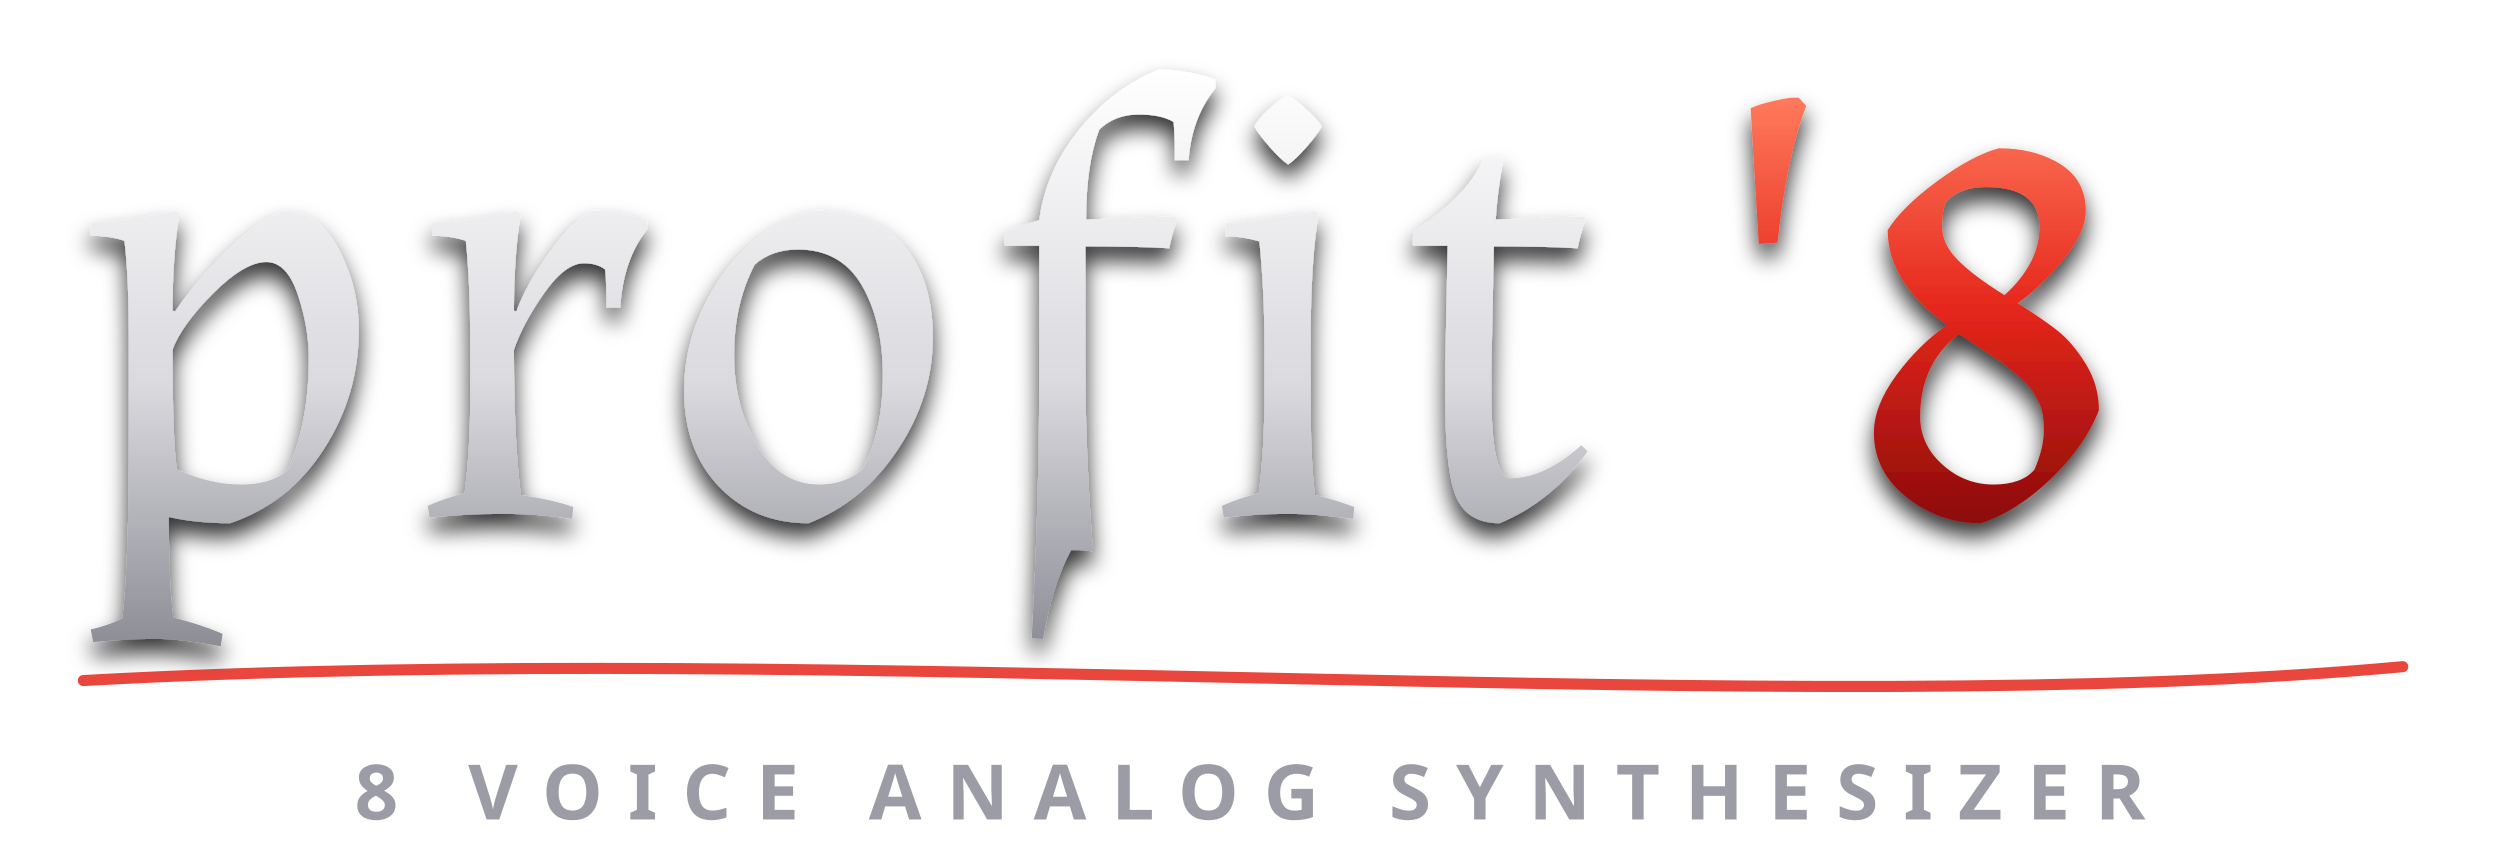
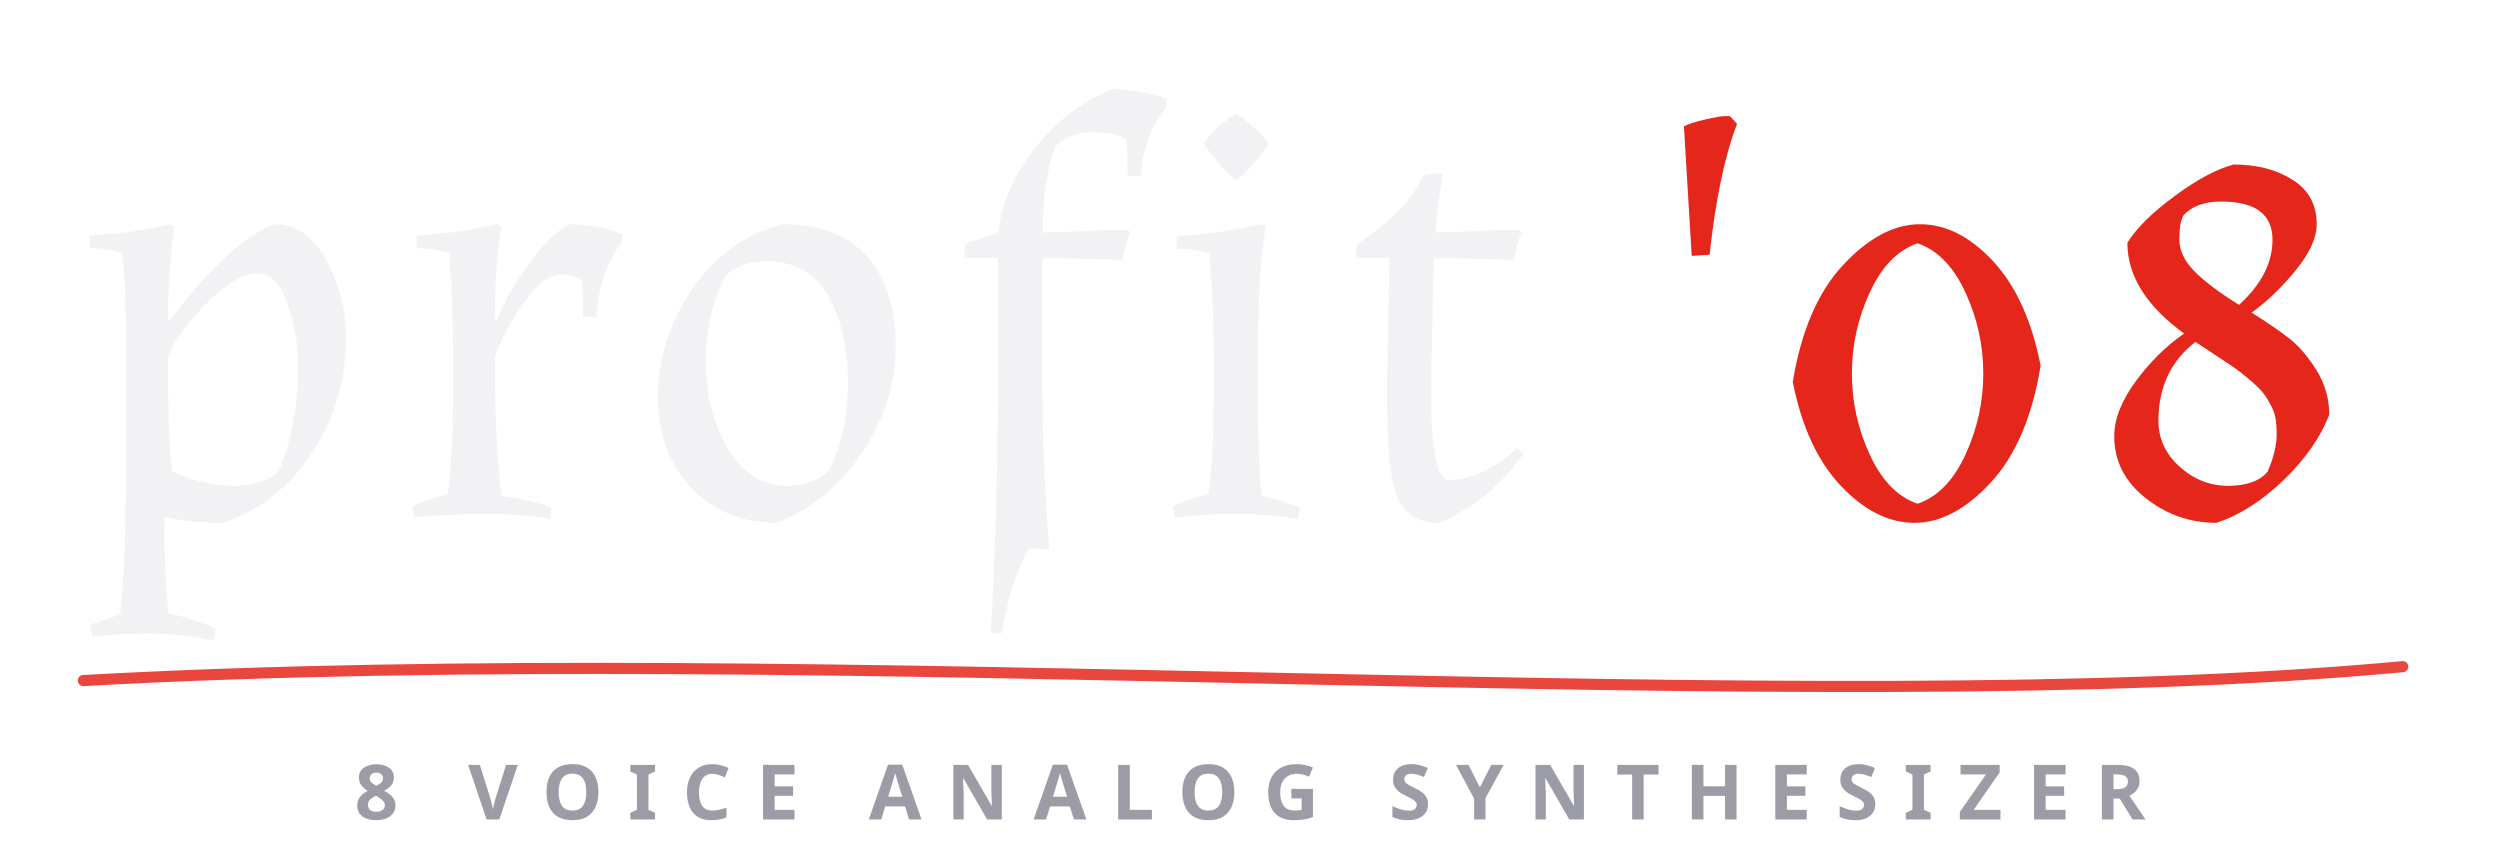
<svg xmlns="http://www.w3.org/2000/svg" width="360" height="124" viewBox="0 0 360 124">
-   <defs>
-     <linearGradient id="ink" x1="0" y1="0" x2="0" y2="1">
-       <stop offset="0" stop-color="#ffffff" />
-       <stop offset="0.55" stop-color="#d9d9de" />
-       <stop offset="1" stop-color="#8d8d96" />
-     </linearGradient>
-     <linearGradient id="amb" x1="0" y1="0" x2="0" y2="1">
-       <stop offset="0" stop-color="#ff7a5c" />
-       <stop offset="0.5" stop-color="#e5261b" />
-       <stop offset="1" stop-color="#8c0b0b" />
-     </linearGradient>
-     <filter id="sh" x="-5%" y="-5%" width="110%" height="120%">
-       <feDropShadow dx="0" dy="2" stdDeviation="1.6" flood-color="#000" flood-opacity="0.8" />
-     </filter>
-   </defs>
-   <g filter="url(#sh)">
-     <path d="M51.67 47.54Q51.67 56.9 46.63 64.685Q41.59 72.47 33.13 75.35Q28.27 75.35 24.31 74.45Q24.31 84.26 24.94 88.94Q28.99 89.93 32.05 91.28L31.78 93.08Q26.2 92.0 22.375 92.0Q18.55 92.0 13.42 92.45L13.06 90.65Q15.76 90.02 17.65 89.03Q18.55 81.29 18.55 63.74V49.07Q18.55 39.89 17.92 34.67Q15.76 33.95 13.06 33.95V32.06Q18.82 31.79 25.21 30.35L25.84 30.71Q24.85 36.92 24.85 44.75L25.21 44.84Q28.36 40.34 32.68 36.11Q37.0 31.88 40.87 30.35Q45.82 30.35 48.745 35.84Q51.67 41.33 51.67 47.54ZM44.47 51.59Q44.47 47.18 42.895 42.455Q41.32 37.73 38.35 37.73Q35.2 37.73 30.7 42.23Q26.2 46.73 24.85 50.33Q24.85 63.74 25.48 67.61Q30.25 69.77 34.705 69.77Q39.16 69.77 41.5 67.61Q44.47 60.77 44.47 51.59Z M82.38 74.72Q77.79 74.0 72.39 74.0Q66.99 74.0 61.86 74.54L61.59 72.83Q64.29 71.66 66.9 71.03Q67.71 64.91 67.71 56.9V49.34Q67.71 41.06 67.08 34.67Q64.92 33.95 62.22 33.95V32.06Q67.98 31.79 74.37 30.35L75.0 30.71Q74.01 36.92 74.01 44.75L74.37 44.84Q75.63 41.24 79.005 36.515Q82.38 31.79 85.26 30.35Q89.31 30.35 93.18 31.79V33.05Q89.76 37.37 89.31 44.3H87.33Q87.33 40.79 87.15 38.81Q85.98 37.91 84.09 37.91Q81.39 37.91 78.375 42.185Q75.36 46.46 74.01 50.33Q74.01 63.38 75.0 71.3Q79.5 71.93 82.56 73.01Z M117.32 30.35Q125.69 30.35 130.01 35.21Q134.33 40.07 134.33 48.62Q134.33 57.17 129.29 64.73Q124.25 72.29 116.42 75.35Q108.59 75.35 103.55 70.085Q98.51 64.82 98.51 56.27Q98.51 47.72 103.685 40.115Q108.86 32.51 117.32 30.35ZM114.89 35.93Q111.11 35.93 108.68 38.09Q105.71 43.76 105.71 51.14Q105.71 58.52 109.04 64.145Q112.37 69.77 117.95 69.77Q121.73 69.77 124.25 67.52Q127.13 62.03 127.13 54.155Q127.13 46.28 124.115 41.105Q121.1 35.93 114.89 35.93Z M156.31 35.48V53.3Q156.31 65.36 157.39 79.4Q156.13 79.22 155.365 79.22Q154.6 79.22 154.24 79.22Q151.54 84.17 150.19 92.0L148.57 91.91Q149.65 72.47 149.65 53.3V35.39H144.79L144.61 35.21Q144.61 33.77 144.88 33.23Q146.05 32.78 149.65 31.7Q150.55 24.68 155.41 18.65Q160.27 12.62 166.93 10.01Q170.89 10.01 175.03 11.45V12.71Q171.61 16.94 171.16 23.06H169.18Q169.18 19.55 169.0 17.57Q167.29 16.49 163.915 16.49Q160.54 16.49 158.29 18.65Q156.4 23.69 156.4 31.61L169.18 31.16L169.54 31.52Q168.91 33.14 168.37 35.75Q163.78 35.48 156.31 35.48Z M188.73 49.34V56.9Q188.73 66.62 189.36 71.3Q191.88 71.84 195.03 73.01L194.85 74.72Q189.81 74.0 185.31 74.0Q180.81 74.0 176.22 74.54L175.95 72.83Q178.65 71.66 181.26 71.03Q182.07 64.91 182.07 56.9V49.34Q182.07 42.05 181.35 34.76Q179.01 34.04 176.49 34.04V32.15Q183.42 31.7 189.27 30.35L189.9 30.71Q188.73 37.64 188.73 49.34ZM190.35 18.2Q189.72 19.37 188.145 21.17Q186.57 22.97 185.49 23.69Q184.41 22.97 182.835 21.17Q181.26 19.37 180.63 18.2Q181.17 17.12 182.7 15.725Q184.23 14.33 185.49 13.7Q186.66 14.42 188.19 15.815Q189.72 17.21 190.35 18.2Z M214.76 56.45Q214.76 68.87 217.46 68.87Q222.41 68.87 227.72 64.1L228.62 65.0Q223.4 72.29 215.93 75.35Q210.8 75.35 209.36 70.67Q208.1 66.71 208.1 56.99Q208.1 55.28 208.1 53.3L208.46 35.39H203.6L203.42 35.21Q203.42 33.77 203.69 33.23Q211.25 28.28 213.59 22.97Q214.67 22.7 216.11 22.7L216.47 22.88Q215.57 28.28 215.39 31.61L227.99 31.16L228.35 31.52Q227.72 33.14 227.18 35.75Q222.59 35.48 215.12 35.48L214.76 53.3Q214.76 54.92 214.76 56.45Z" fill="url(#ink)" />
-     <path d="M252.09 15.59Q253.17 15.05 255.33 14.555Q257.49 14.06 258.165 14.06Q258.84 14.06 259.02 14.06L260.1 15.23Q257.31 22.43 255.96 34.94L253.26 35.12Z M300.35 30.35Q300.35 33.41 297.2 37.28Q294.05 41.15 290.54 43.67Q294.14 45.92 296.3 47.63Q298.46 49.34 300.35 52.4Q302.24 55.46 302.24 59.06Q300.26 64.19 295.355 68.915Q290.45 73.64 285.23 75.35Q279.29 75.35 274.565 71.615Q269.84 67.88 269.84 62.3Q269.84 58.43 273.08 54.02Q276.32 49.61 280.37 46.82Q271.82 40.61 271.82 33.14Q273.89 29.81 278.975 26.075Q284.06 22.34 287.84 21.35Q293.06 21.35 296.705 23.645Q300.35 25.94 300.35 30.35ZM292.97 67.61Q294.32 64.46 294.32 61.985Q294.32 59.51 293.735 58.25Q293.15 56.99 292.52 56.09Q291.89 55.19 290.36 53.885Q288.83 52.58 287.975 51.995Q287.12 51.41 285.005 50.015Q282.89 48.62 282.08 48.08Q276.5 52.4 276.5 59.96Q276.5 64.01 279.695 66.89Q282.89 69.77 287.03 69.77Q291.17 69.77 292.97 67.61ZM280.28 29.0Q279.65 30.08 279.65 32.6Q279.65 35.12 281.9 37.415Q284.15 39.71 288.65 42.5Q293.69 37.91 293.69 32.69Q293.69 26.93 285.95 26.93Q282.17 26.93 280.28 29.0Z" fill="url(#amb)" />
+   <g>
+     <path d="M49.818 48.716Q49.818 57.66 45.002 65.099Q40.186 72.538 32.102 75.29Q27.458 75.29 23.674 74.43Q23.674 83.804 24.276 88.276Q28.146 89.222 31.07 90.512L30.812 92.232Q25.48 91.2 21.825 91.2Q18.17 91.2 13.268 91.63L12.924 89.91Q15.504 89.308 17.31 88.362Q18.17 80.966 18.17 64.196V50.178Q18.17 41.406 17.568 36.418Q15.504 35.73 12.924 35.73V33.924Q18.428 33.666 24.534 32.29L25.136 32.634Q24.19 38.568 24.19 46.05L24.534 46.136Q27.544 41.836 31.672 37.794Q35.8 33.752 39.498 32.29Q44.228 32.29 47.023 37.536Q49.818 42.782 49.818 48.716ZM42.938 52.586Q42.938 48.372 41.433 43.857Q39.928 39.342 37.09 39.342Q34.08 39.342 29.78 43.642Q25.48 47.942 24.19 51.382Q24.19 64.196 24.792 67.894Q29.35 69.958 33.607 69.958Q37.864 69.958 40.1 67.894Q42.938 61.358 42.938 52.586Z M79.252 74.688Q74.866 74.0 69.706 74.0Q64.546 74.0 59.644 74.516L59.386 72.882Q61.966 71.764 64.46 71.162Q65.234 65.314 65.234 57.66V50.436Q65.234 42.524 64.632 36.418Q62.568 35.73 59.988 35.73V33.924Q65.492 33.666 71.598 32.29L72.2 32.634Q71.254 38.568 71.254 46.05L71.598 46.136Q72.802 42.696 76.027 38.181Q79.252 33.666 82.004 32.29Q85.874 32.29 89.572 33.666V34.87Q86.304 38.998 85.874 45.62H83.982Q83.982 42.266 83.81 40.374Q82.692 39.514 80.886 39.514Q78.306 39.514 75.425 43.599Q72.544 47.684 71.254 51.382Q71.254 63.852 72.2 71.42Q76.5 72.022 79.424 73.054Z M112.728 32.29Q120.726 32.29 124.854 36.934Q128.982 41.578 128.982 49.748Q128.982 57.918 124.166 65.142Q119.35 72.366 111.868 75.29Q104.386 75.29 99.57 70.259Q94.754 65.228 94.754 57.058Q94.754 48.888 99.699 41.621Q104.644 34.354 112.728 32.29ZM110.406 37.622Q106.794 37.622 104.472 39.686Q101.634 45.104 101.634 52.156Q101.634 59.208 104.816 64.583Q107.998 69.958 113.33 69.958Q116.942 69.958 119.35 67.808Q122.102 62.562 122.102 55.037Q122.102 47.512 119.221 42.567Q116.34 37.622 110.406 37.622Z M150.074 37.192V54.22Q150.074 65.744 151.106 79.16Q149.902 78.988 149.171 78.988Q148.44 78.988 148.096 78.988Q145.516 83.718 144.226 91.2L142.678 91.114Q143.71 72.538 143.71 54.22V37.106H139.066L138.894 36.934Q138.894 35.558 139.152 35.042Q140.27 34.612 143.71 33.58Q144.57 26.872 149.214 21.11Q153.858 15.348 160.222 12.854Q164.006 12.854 167.962 14.23V15.434Q164.694 19.476 164.264 25.324H162.372Q162.372 21.97 162.2 20.078Q160.566 19.046 157.341 19.046Q154.116 19.046 151.966 21.11Q150.16 25.926 150.16 33.494L162.372 33.064L162.716 33.408Q162.114 34.956 161.598 37.45Q157.212 37.192 150.074 37.192Z M181.142 50.436V57.66Q181.142 66.948 181.744 71.42Q184.152 71.936 187.162 73.054L186.99 74.688Q182.174 74.0 177.874 74.0Q173.574 74.0 169.188 74.516L168.93 72.882Q171.51 71.764 174.004 71.162Q174.778 65.314 174.778 57.66V50.436Q174.778 43.47 174.09 36.504Q171.854 35.816 169.446 35.816V34.01Q176.068 33.58 181.658 32.29L182.26 32.634Q181.142 39.256 181.142 50.436ZM182.69 20.68Q182.088 21.798 180.583 23.518Q179.078 25.238 178.046 25.926Q177.014 25.238 175.509 23.518Q174.004 21.798 173.402 20.68Q173.918 19.648 175.38 18.315Q176.842 16.982 178.046 16.38Q179.164 17.068 180.626 18.401Q182.088 19.734 182.69 20.68Z M206.104 57.23Q206.104 69.098 208.684 69.098Q213.414 69.098 218.488 64.54L219.348 65.4Q214.36 72.366 207.222 75.29Q202.32 75.29 200.944 70.818Q199.74 67.034 199.74 57.746Q199.74 56.112 199.74 54.22L200.084 37.106H195.44L195.268 36.934Q195.268 35.558 195.526 35.042Q202.75 30.312 204.986 25.238Q206.018 24.98 207.394 24.98L207.738 25.152Q206.878 30.312 206.706 33.494L218.746 33.064L219.09 33.408Q218.488 34.956 217.972 37.45Q213.586 37.192 206.448 37.192L206.104 54.22Q206.104 55.768 206.104 57.23Z" fill="#f2f2f4" />
+     <path d="M242.486 18.186Q243.518 17.67 245.582 17.197Q247.646 16.724 248.291 16.724Q248.936 16.724 249.108 16.724L250.14 17.842Q247.474 24.722 246.184 36.676L243.604 36.848Z M293.85 52.672Q292.044 63.68 286.669 69.485Q281.294 75.29 275.704 75.29Q270.114 75.29 265.083 69.958Q260.052 64.626 258.16 54.994Q259.966 43.986 265.427 38.138Q270.888 32.29 276.478 32.29Q282.068 32.29 287.013 37.622Q291.958 42.954 293.85 52.672ZM276.134 72.538Q280.434 71.076 283.014 65.486Q285.594 59.896 285.594 53.79Q285.594 47.684 283.014 42.094Q280.434 36.504 276.134 35.042Q271.834 36.504 269.254 42.094Q266.674 47.684 266.674 53.79Q266.674 59.896 269.254 65.486Q271.834 71.076 276.134 72.538Z M333.604 32.29Q333.604 35.214 330.594 38.912Q327.584 42.61 324.23 45.018Q327.67 47.168 329.734 48.802Q331.798 50.436 333.604 53.36Q335.41 56.284 335.41 59.724Q333.518 64.626 328.831 69.141Q324.144 73.656 319.156 75.29Q313.48 75.29 308.965 71.721Q304.45 68.152 304.45 62.82Q304.45 59.122 307.546 54.908Q310.642 50.694 314.512 48.028Q306.342 42.094 306.342 34.956Q308.32 31.774 313.179 28.205Q318.038 24.636 321.65 23.69Q326.638 23.69 330.121 25.883Q333.604 28.076 333.604 32.29ZM326.552 67.894Q327.842 64.884 327.842 62.519Q327.842 60.154 327.283 58.95Q326.724 57.746 326.122 56.886Q325.52 56.026 324.058 54.779Q322.596 53.532 321.779 52.973Q320.962 52.414 318.941 51.081Q316.92 49.748 316.146 49.232Q310.814 53.36 310.814 60.584Q310.814 64.454 313.867 67.206Q316.92 69.958 320.876 69.958Q324.832 69.958 326.552 67.894ZM314.426 31.0Q313.824 32.032 313.824 34.44Q313.824 36.848 315.974 39.041Q318.124 41.234 322.424 43.9Q327.24 39.514 327.24 34.526Q327.24 29.022 319.844 29.022Q316.232 29.022 314.426 31.0Z" fill="#e5261b" />
  </g>
  <path d="M12,98 C120,92 260,104 346,96" fill="none" stroke="#e5261b" stroke-width="1.6" stroke-linecap="round" opacity="0.85" />
  <text x="180" y="118" text-anchor="middle" font-family="Titillium Web, sans-serif" font-weight="600" font-size="11" letter-spacing="3.6" fill="#9c9ca6">8 VOICE ANALOG SYNTHESIZER</text>
</svg>
